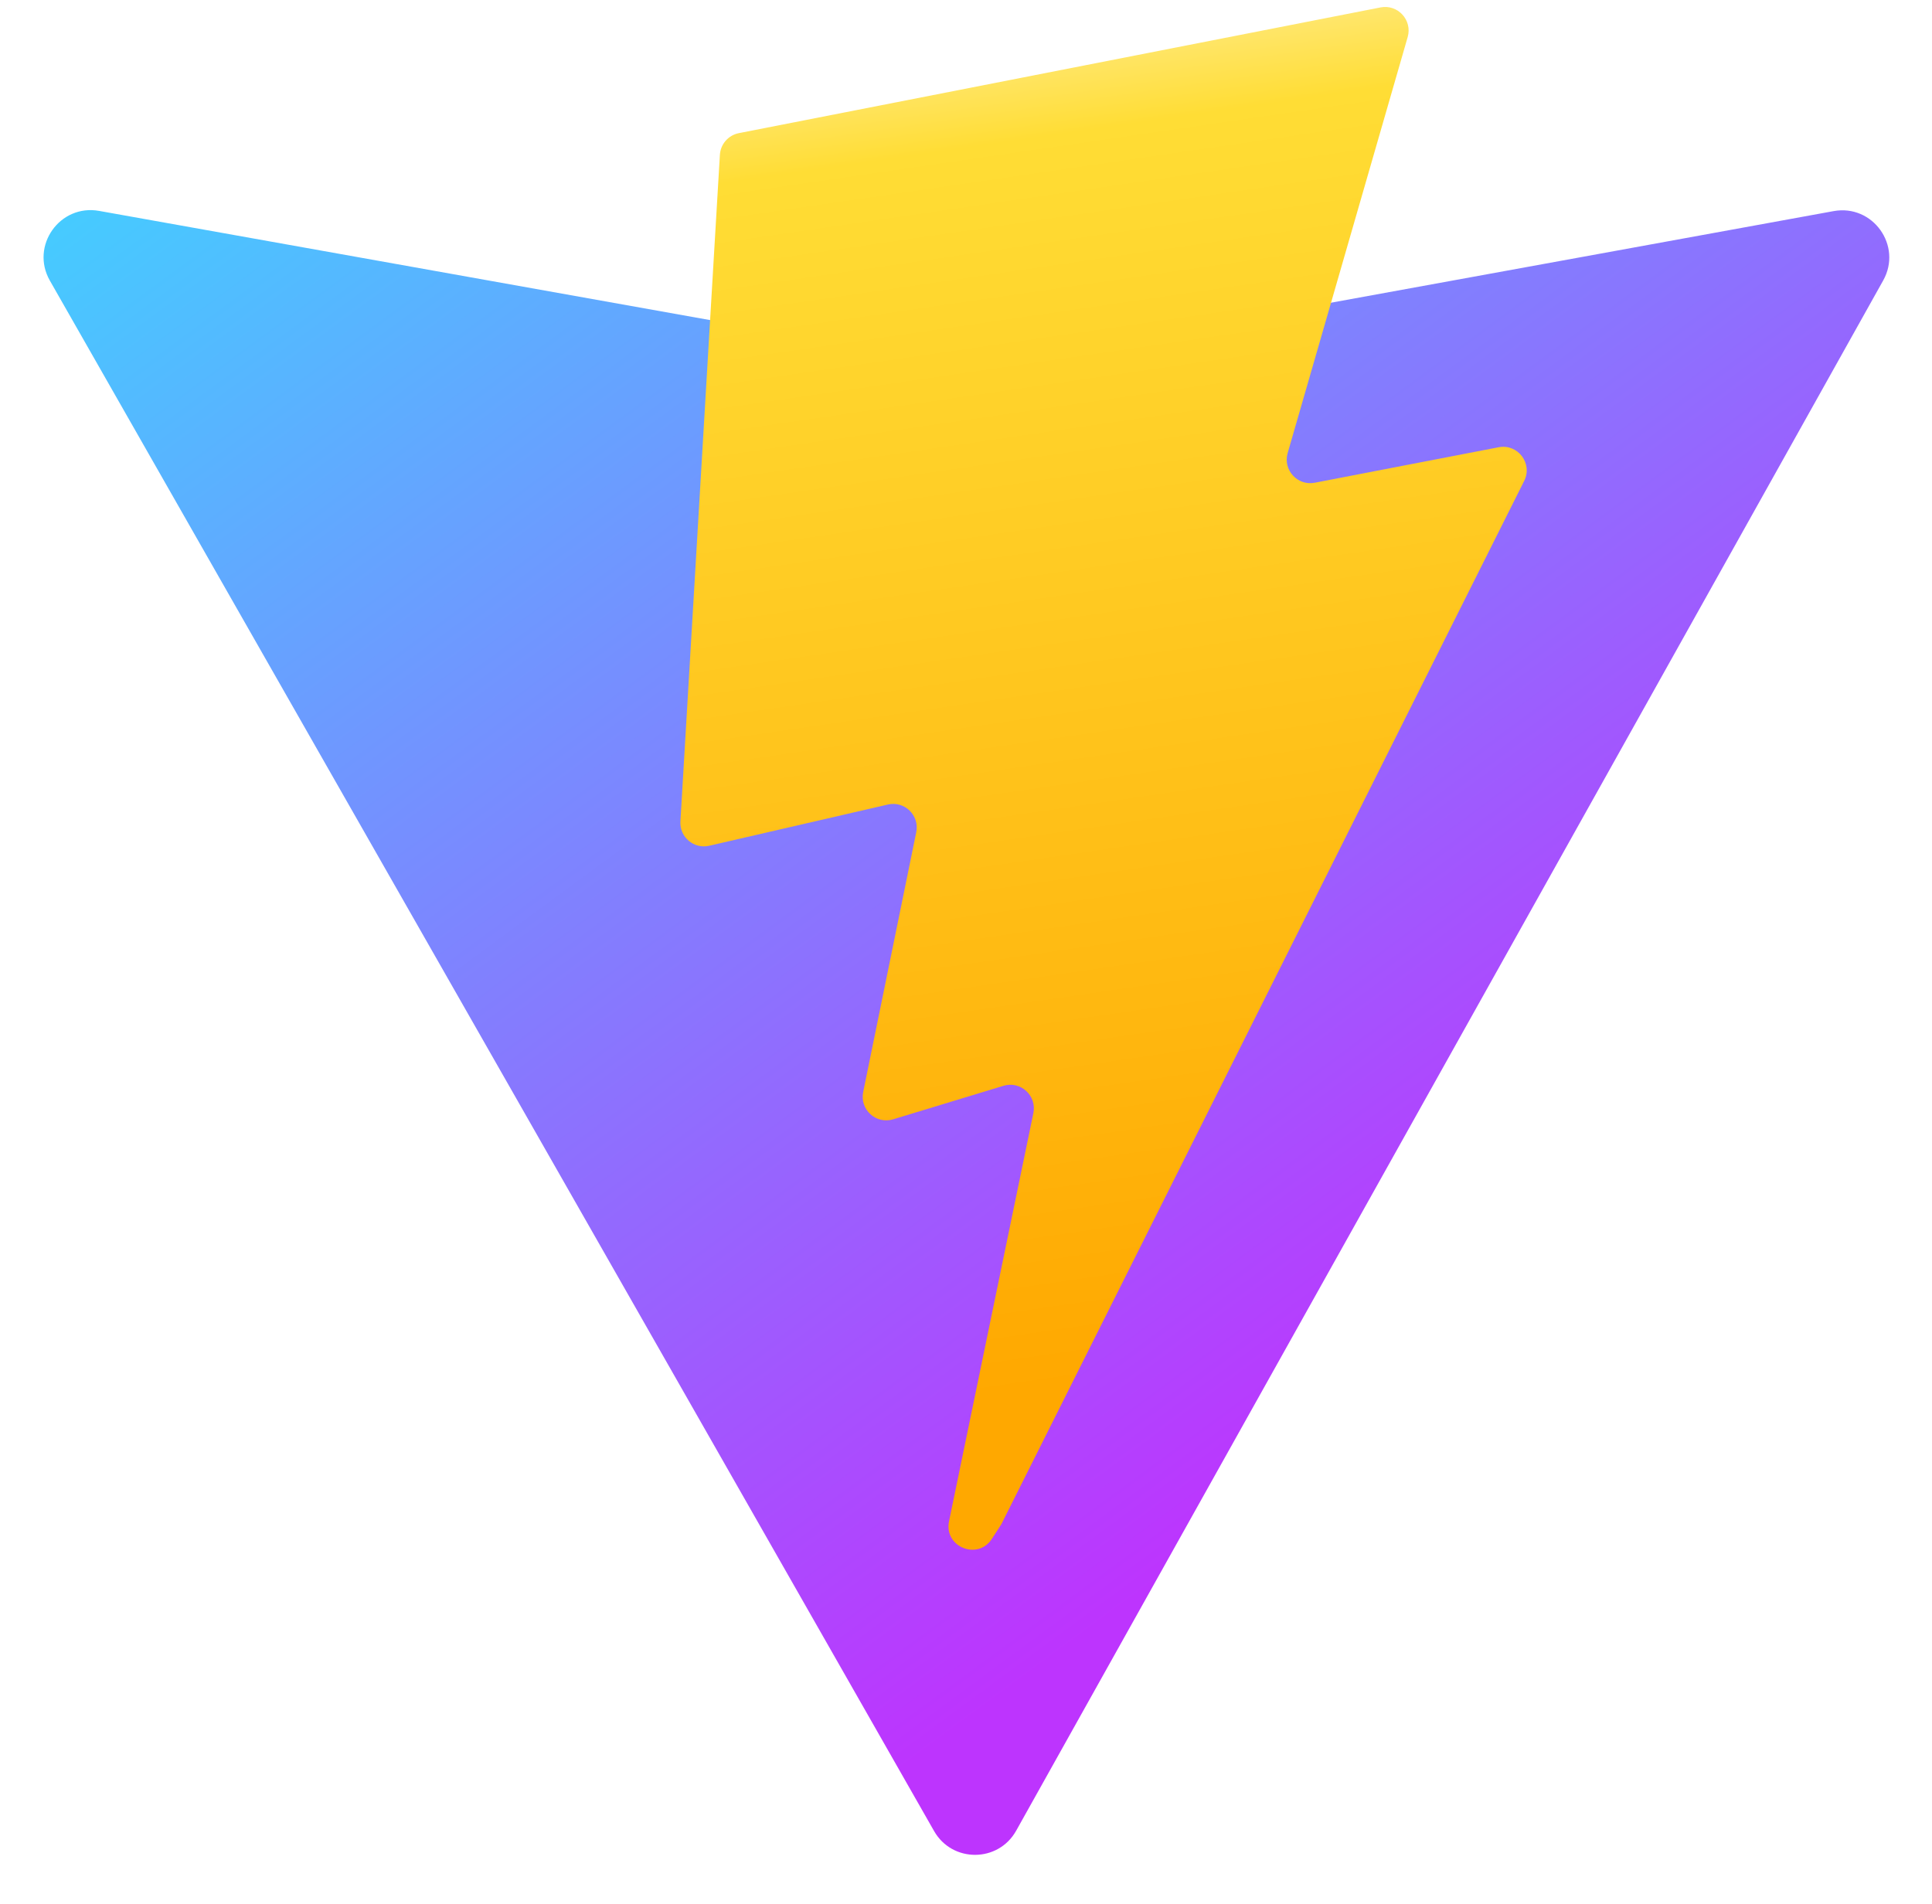
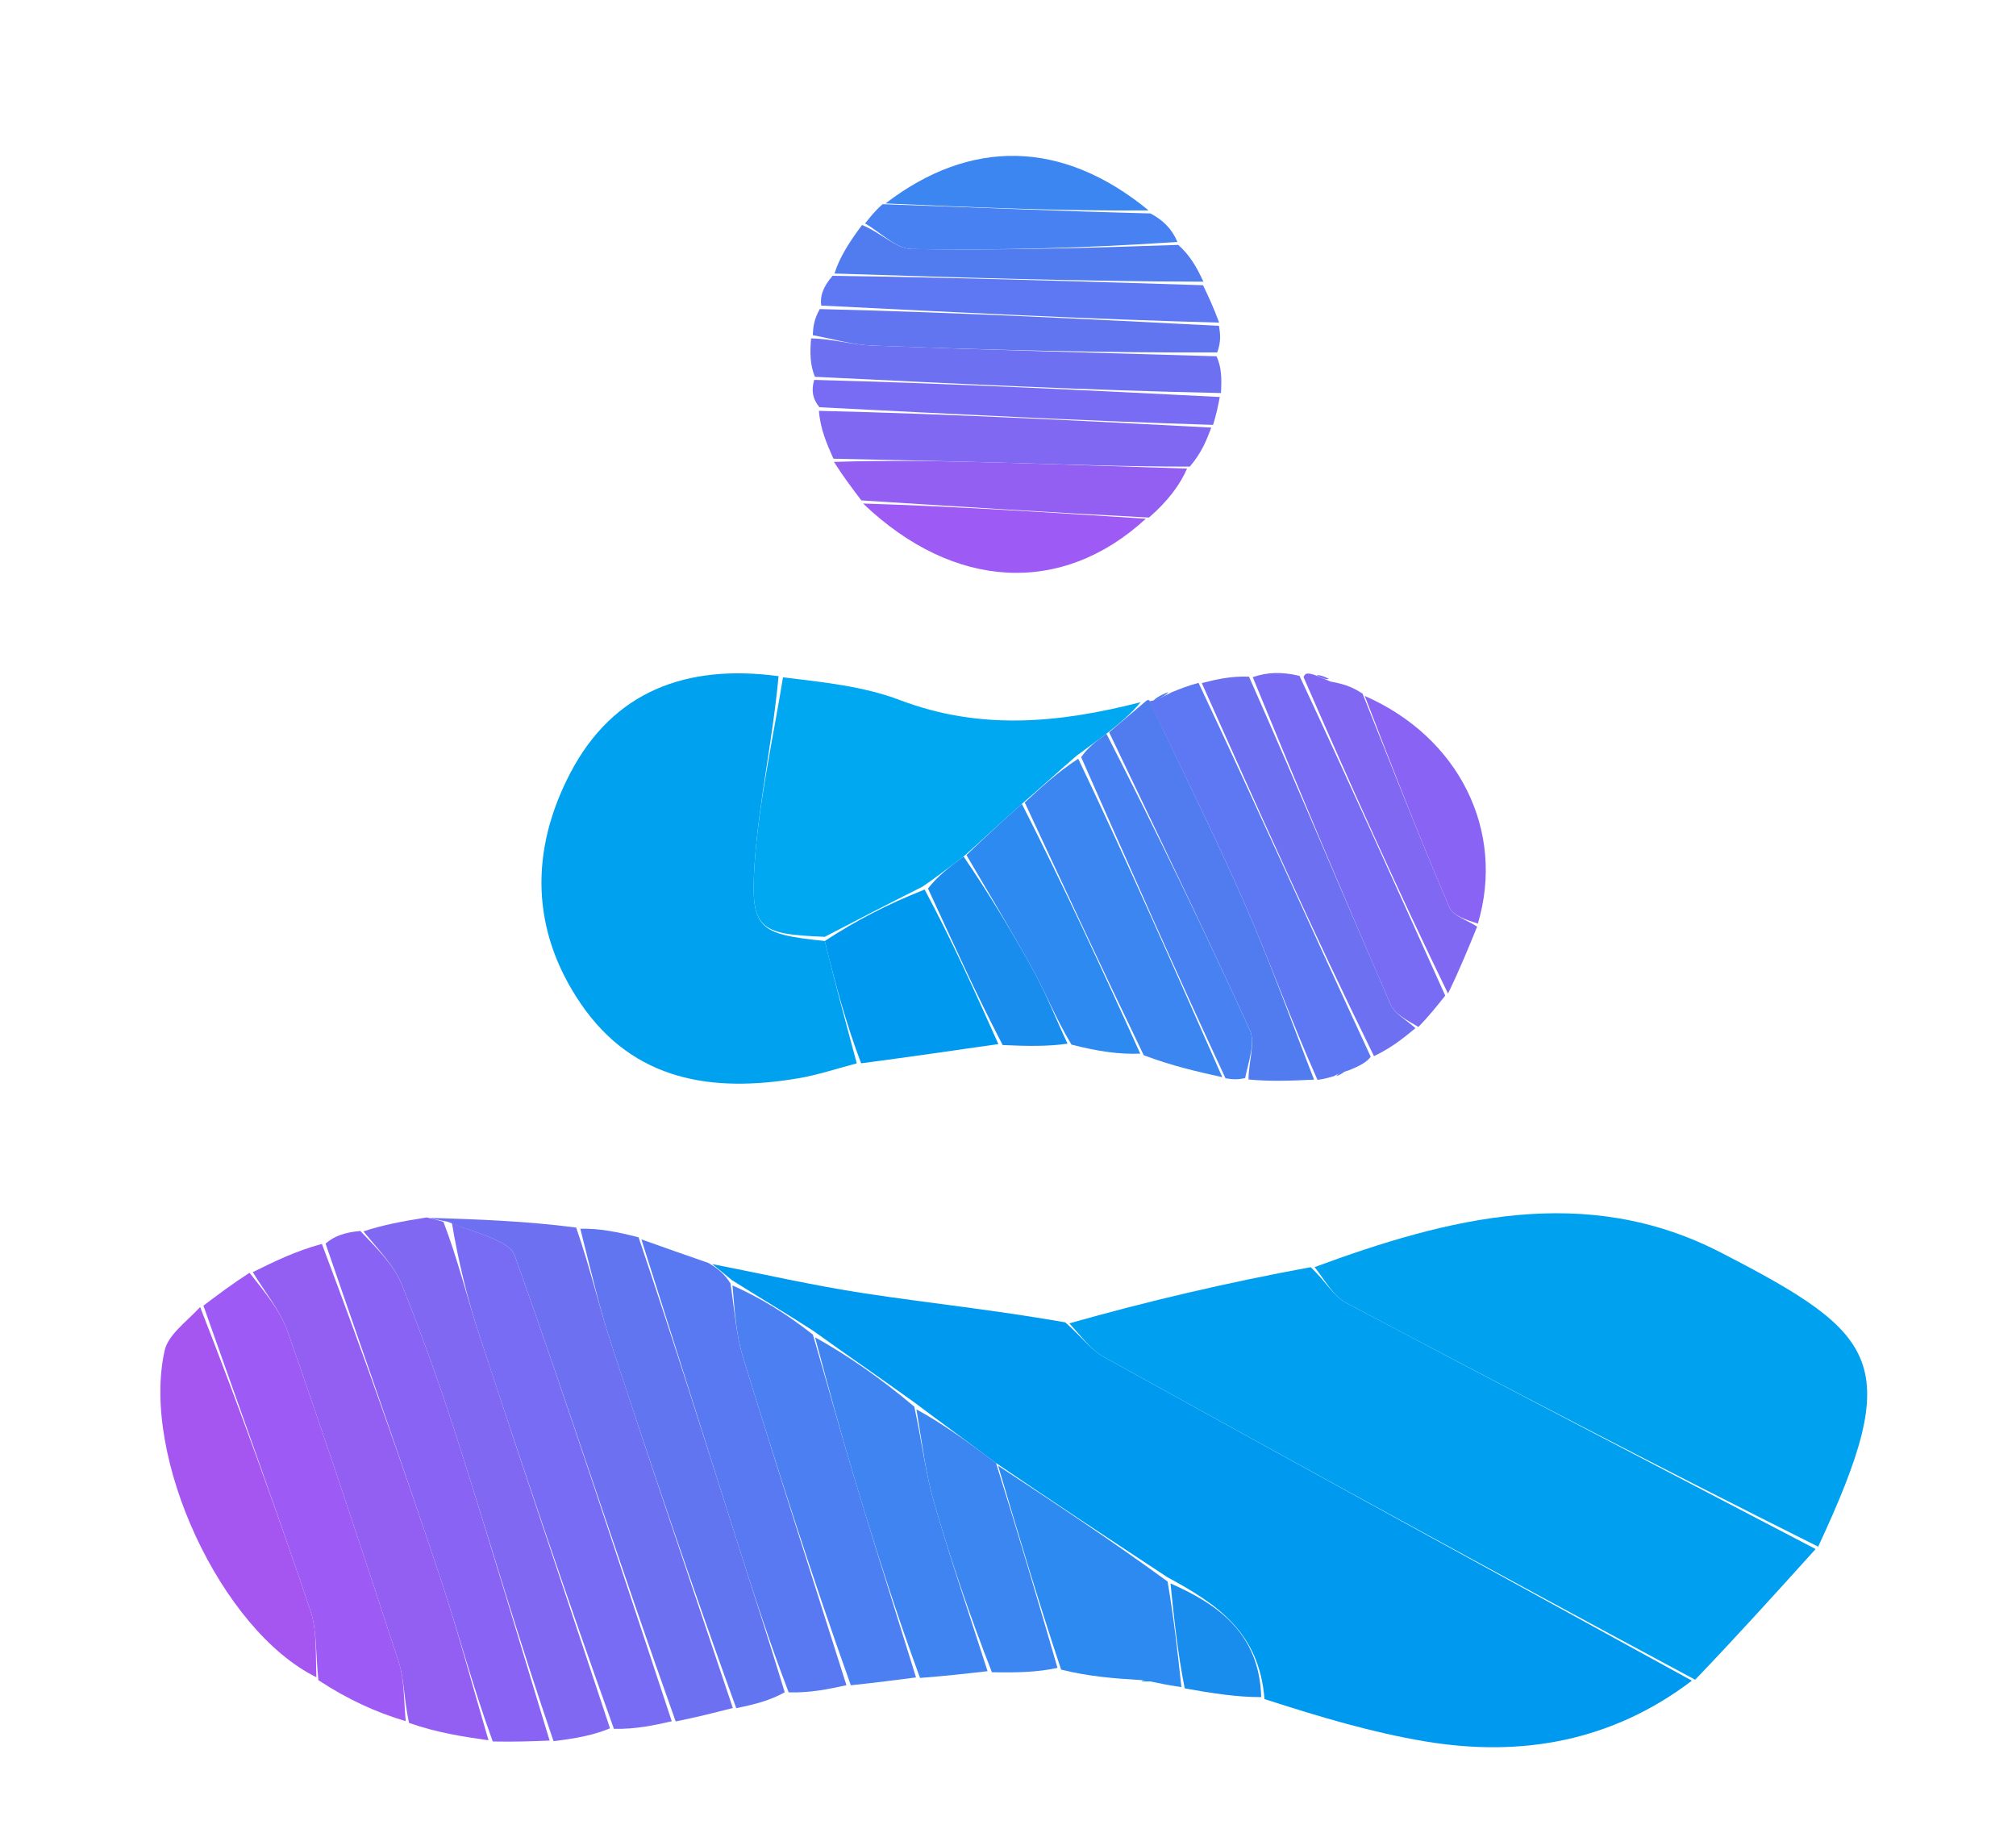
- <svg xmlns="http://www.w3.org/2000/svg" width="410" height="404" viewBox="0 0 410 404" fill="none">
-   <path d="M399.641 59.525L215.643 388.545C211.844 395.338 202.084 395.378 198.228 388.618L10.582 59.556C6.381 52.19 12.68 43.267 21.028 44.759L205.223 77.682C206.398 77.892 207.601 77.89 208.776 77.676L389.119 44.806C397.439 43.289 403.768 52.143 399.641 59.525Z" fill="url(#paint0_linear)" />
-   <path d="M292.965 1.574L156.801 28.255C154.563 28.694 152.906 30.59 152.771 32.866L144.395 174.33C144.198 177.662 147.258 180.248 150.51 179.498L188.42 170.749C191.967 169.931 195.172 173.055 194.443 176.622L183.18 231.775C182.422 235.487 185.907 238.661 189.532 237.56L212.947 230.446C216.577 229.344 220.065 232.527 219.297 236.242L201.398 322.875C200.278 328.294 207.486 331.249 210.492 326.603L212.5 323.5L323.454 102.072C325.312 98.365 322.108 94.137 318.036 94.923L279.014 102.454C275.347 103.161 272.227 99.746 273.262 96.158L298.731 7.867C299.767 4.273 296.636 0.855 292.965 1.574Z" fill="url(#paint1_linear)" />
-   <defs>
-     <linearGradient id="paint0_linear" x1="6" y1="33" x2="235" y2="344" gradientUnits="userSpaceOnUse">
-       <stop stop-color="#41D1FF" />
-       <stop offset="1" stop-color="#BD34FE" />
-     </linearGradient>
-     <linearGradient id="paint1_linear" x1="194.651" y1="8.818" x2="236.076" y2="292.989" gradientUnits="userSpaceOnUse">
-       <stop stop-color="#FFEA83" />
-       <stop offset="0.083" stop-color="#FFDD35" />
-       <stop offset="1" stop-color="#FFA800" />
-     </linearGradient>
-   </defs>
+ <svg xmlns="http://www.w3.org/2000/svg" version="1.1" id="Layer_1" x="0px" y="0px" width="100%" viewBox="0 0 198 180" enable-background="new 0 0 198 180" xml:space="preserve">
+   <path fill="#0099F0" opacity="1" stroke="none" d=" M69.939,124.146   C74.93,125.119 79.896,126.26 84.919,127.024   C91.278,127.991 97.684,128.651 104.621,129.87   C106.239,131.299 107.154,132.577 108.396,133.264   C127.629,143.908 146.903,154.476 166.169,165.061   C158.343,171.005 149.456,172.607 139.987,171.027   C134.798,170.16 129.716,168.652 124.191,166.867   C123.682,160.321 119.528,157.532 114.656,154.902   C108.924,151.128 103.476,147.537 97.824,143.688   C95.082,141.615 92.543,139.802 89.798,137.729   C86.407,135.289 83.222,133.109 79.829,130.672   C77.112,128.923 74.604,127.431 71.901,125.737   C71.116,125.073 70.528,124.609 69.939,124.146  z" />
+   <path fill="#009FF0" opacity="1" stroke="none" d=" M166.489,164.969   C146.903,154.476 127.629,143.908 108.396,133.264   C107.154,132.577 106.239,131.299 105.028,129.967   C112.67,127.806 120.456,125.973 128.733,124.451   C130.202,125.842 130.979,127.303 132.19,127.945   C147.53,136.076 162.932,144.09 178.319,152.134   C174.483,156.382 170.647,160.63 166.489,164.969  z" />
+   <path fill="#00A2EF" opacity="1" stroke="none" d=" M178.569,151.9   C162.932,144.09 147.53,136.076 132.19,127.945   C130.979,127.303 130.202,125.842 129.113,124.443   C142.221,119.612 155.683,116.146 168.983,122.999   C184.715,131.105 186.99,133.842 178.569,151.9  z" />
+   <path fill="#00A1EF" opacity="1" stroke="none" d=" M84.148,104.436   C82.223,104.935 80.323,105.577 78.371,105.906   C69.967,107.323 62.248,106.174 57.065,98.607   C52.117,91.384 52.032,83.516 56.027,75.893   C60.224,67.884 67.418,65.192 76.466,66.407   C75.866,72.856 74.52,78.804 74.114,84.816   C73.679,91.26 74.508,91.743 81.009,92.416   C82.059,96.695 83.104,100.566 84.148,104.436  z" />
+   <path fill="#00A8F2" opacity="1" stroke="none" d=" M81.004,92.006   C74.508,91.743 73.679,91.26 74.114,84.816   C74.52,78.804 75.866,72.856 76.902,66.521   C80.811,66.997 84.787,67.388 88.39,68.758   C96.303,71.767 104.043,71.011 112.023,68.966   C111.098,70.092 110.015,71.003 108.667,72.06   C107.613,72.822 106.824,73.44 105.747,74.209   C103.855,75.844 102.25,77.329 100.362,78.947   C98.357,80.712 96.636,82.342 94.638,84.117   C93.22,85.166 92.079,86.069 90.608,87.078   C87.187,88.791 84.095,90.398 81.004,92.006  z" />
+   <path fill="#935FF3" opacity="1" stroke="none" d=" M47.978,170.919   C45.476,170.555 42.974,170.19 40.172,169.21   C39.651,166.802 39.713,164.916 39.163,163.231   C35.628,152.395 32.03,141.577 28.27,130.817   C27.535,128.713 25.996,126.89 24.828,124.938   C26.932,123.9 29.036,122.863 31.614,122.166   C35.803,133.28 39.595,144.029 43.202,154.839   C44.971,160.14 46.397,165.555 47.978,170.919  z" />
+   <path fill="#776CF3" opacity="1" stroke="none" d=" M65.976,169.049   C64.239,169.44 62.502,169.832 60.297,169.792   C55.569,156.608 51.268,143.87 47.07,131.098   C45.885,127.492 44.999,123.787 44.384,120.112   C46.78,121.154 50.01,121.77 50.567,123.337   C55.96,138.483 60.904,153.788 65.976,169.049  z" />
+   <path fill="#6C70F1" opacity="1" stroke="none" d=" M66.364,169.065   C60.904,153.788 55.96,138.483 50.567,123.337   C50.01,121.77 46.78,121.154 43.959,119.983   C42.844,119.781 42.561,119.694 42.278,119.607   C46.903,119.757 51.527,119.907 56.588,120.559   C58.021,124.718 58.863,128.426 60.043,132.023   C63.954,143.952 67.987,155.842 71.973,167.746   C70.233,168.192 68.493,168.637 66.364,169.065  z" />
+   <path fill="#8964F4" opacity="1" stroke="none" d=" M48.397,171.034   C46.397,165.555 44.971,160.14 43.202,154.839   C39.595,144.029 35.803,133.28 31.975,122.138   C32.816,121.409 33.768,121.048 35.388,120.894   C37.228,122.809 38.758,124.373 39.504,126.25   C41.574,131.464 43.462,136.761 45.159,142.109   C48.201,151.689 51.05,161.329 53.979,170.944   C52.258,171.012 50.537,171.08 48.397,171.034  z" />
+   <path fill="#9E5AF4" opacity="1" stroke="none" d=" M24.505,124.999   C25.996,126.89 27.535,128.713 28.27,130.817   C32.03,141.577 35.628,152.395 39.163,163.231   C39.713,164.916 39.651,166.802 39.845,169.036   C36.99,168.195 34.162,166.914 31.269,165.012   C30.985,162.308 31.138,160.099 30.483,158.162   C27.095,148.147 23.501,138.201 19.978,128.231   C21.379,127.174 22.78,126.117 24.505,124.999  z" />
+   <path fill="#8068F2" opacity="1" stroke="none" d=" M54.365,171   C51.05,161.329 48.201,151.689 45.159,142.109   C43.462,136.761 41.574,131.464 39.504,126.25   C38.758,124.373 37.228,122.809 35.696,120.937   C37.396,120.359 39.455,119.946 41.896,119.569   C42.561,119.694 42.844,119.781 43.552,119.998   C44.999,123.787 45.885,127.492 47.07,131.098   C51.268,143.87 55.569,156.608 59.911,169.741   C58.245,170.434 56.498,170.745 54.365,171  z" />
+   <path fill="#5879F2" opacity="1" stroke="none" d=" M69.585,124.04   C70.528,124.609 71.116,125.073 71.742,126.04   C72.16,128.783 72.299,131.097 72.961,133.249   C76.276,144.025 79.728,154.759 83.132,165.508   C81.388,165.885 79.644,166.263 77.46,166.211   C75.549,161.209 74.064,156.64 72.61,152.062   C69.397,141.952 66.198,131.837 62.994,121.723   C65.073,122.461 67.152,123.198 69.585,124.04  z" />
+   <path fill="#4C7FF2" opacity="1" stroke="none" d=" M83.563,165.512   C79.728,154.759 76.276,144.025 72.961,133.249   C72.299,131.097 72.16,128.783 71.938,126.241   C74.604,127.431 77.112,128.923 79.839,131.077   C81.369,136.317 82.628,140.91 84.004,145.468   C85.947,151.907 87.975,158.319 89.967,164.743   C87.976,165.001 85.985,165.259 83.563,165.512  z" />
+   <path fill="#6275F1" opacity="1" stroke="none" d=" M62.72,121.52   C66.198,131.837 69.397,141.952 72.61,152.062   C74.064,156.64 75.549,161.209 77.072,166.201   C75.631,167.005 74.138,167.389 72.309,167.76   C67.987,155.842 63.954,143.952 60.043,132.023   C58.863,128.426 58.021,124.718 56.995,120.674   C58.792,120.631 60.619,120.974 62.72,121.52  z" />
+   <path fill="#A555F0" opacity="1" stroke="none" d=" M19.658,128.368   C23.501,138.201 27.095,148.147 30.483,158.162   C31.138,160.099 30.985,162.308 31.074,164.725   C21.696,160.106 13.81,143.082 16.174,132.628   C16.521,131.094 18.249,129.871 19.658,128.368  z" />
+   <path fill="#3F84F1" opacity="1" stroke="none" d=" M90.361,164.792   C87.975,158.319 85.947,151.907 84.004,145.468   C82.628,140.91 81.369,136.317 80.048,131.334   C83.222,133.109 86.407,135.289 89.799,138.152   C90.568,141.75 90.914,144.725 91.737,147.563   C93.348,153.126 95.225,158.612 96.992,164.129   C94.913,164.367 92.834,164.604 90.361,164.792  z" />
+   <path fill="#2C8AF1" opacity="1" stroke="none" d=" M98.027,143.947   C103.476,147.537 108.924,151.128 114.675,155.325   C115.329,159.186 115.68,162.44 116.03,165.695   C115.386,165.601 114.741,165.507 113.418,165.224   C112.477,165.022 112.214,165.009 111.952,164.996   C109.516,164.84 107.081,164.684 104.218,163.976   C101.869,156.932 99.948,150.44 98.027,143.947  z" />
+   <path fill="#3B86F1" opacity="1" stroke="none" d=" M100.646,78.813   C102.25,77.329 103.855,75.844 105.899,74.517   C110.907,85.047 115.476,95.419 120.045,105.792   C117.607,105.248 115.169,104.705 112.332,103.636   C108.17,95.01 104.408,86.912 100.646,78.813  z" />
+   <path fill="#0099F0" opacity="1" stroke="none" d=" M81.009,92.416   C84.095,90.398 87.187,88.791 90.813,87.365   C93.582,92.544 95.818,97.542 98.054,102.54   C93.704,103.168 89.354,103.796 84.576,104.43   C83.104,100.566 82.059,96.695 81.009,92.416  z" />
+   <path fill="#6C70F1" opacity="1" stroke="none" d=" M139.016,100.979   C137.862,101.93 136.708,102.881 134.945,103.725   C128.902,91.44 123.468,79.263 118.033,67.085   C119.452,66.733 120.87,66.381 122.669,66.457   C127.533,77.469 131.984,88.067 136.556,98.613   C136.974,99.576 138.178,100.198 139.016,100.979  z" />
+   <path fill="#517CF0" opacity="1" stroke="none" d=" M108.932,71.915   C110.015,71.003 111.098,70.092 112.477,68.915   C112.774,68.65 112.892,68.695 113.037,69.083   C116.239,75.939 119.448,82.34 122.309,88.893   C124.765,94.517 126.825,100.313 129.059,106.033   C126.936,106.133 124.813,106.232 122.619,106.016   C122.644,104.171 123.31,102.384 122.749,101.155   C118.274,91.349 113.567,81.648 108.932,71.915  z" />
+   <path fill="#5E77F2" opacity="1" stroke="none" d=" M129.396,106.054   C126.825,100.313 124.765,94.517 122.309,88.893   C119.448,82.34 116.239,75.939 113.025,69.145   C112.868,68.82 112.965,68.828 113.244,68.816   C114.034,68.534 114.546,68.265 115.057,67.996   C115.836,67.679 116.614,67.361 117.713,67.065   C123.468,79.263 128.902,91.44 134.623,103.782   C134.243,104.313 133.575,104.681 132.39,105.146   C131.577,105.37 131.292,105.518 131.019,105.687   C130.59,105.817 130.162,105.946 129.396,106.054  z" />
+   <path fill="#2C8AF1" opacity="1" stroke="none" d=" M100.362,78.947   C104.408,86.912 108.17,95.01 111.987,103.48   C109.957,103.56 107.873,103.271 105.234,102.591   C103.646,99.938 102.743,97.605 101.551,95.43   C99.431,91.561 97.137,87.786 94.916,83.972   C96.636,82.342 98.357,80.712 100.362,78.947  z" />
+   <path fill="#776CF3" opacity="1" stroke="none" d=" M139.309,100.856   C138.178,100.198 136.974,99.576 136.556,98.613   C131.984,88.067 127.533,77.469 123.036,66.503   C124.416,66.034 125.811,65.947 127.626,66.376   C132.678,77.188 137.31,87.484 141.942,97.781   C141.162,98.765 140.382,99.749 139.309,100.856  z" />
+   <path fill="#8068F2" opacity="1" stroke="none" d=" M81.853,45.05   C81.21,43.6 80.567,42.151 80.43,40.349   C93.612,40.662 106.288,41.328 118.964,41.994   C118.506,43.209 118.049,44.424 116.854,45.828   C110.31,45.826 104.505,45.613 98.699,45.449   C93.085,45.29 87.469,45.181 81.853,45.05  z" />
+   <path fill="#3B86F1" opacity="1" stroke="none" d=" M97.824,143.688   C99.948,150.44 101.869,156.932 103.861,163.802   C101.903,164.232 99.873,164.284 97.418,164.232   C95.225,158.612 93.348,153.126 91.737,147.563   C90.914,144.725 90.568,141.75 90.005,138.413   C92.543,139.802 95.082,141.615 97.824,143.688  z" />
+   <path fill="#8068F2" opacity="1" stroke="none" d=" M142.213,97.579   C137.31,87.484 132.678,77.188 128.031,66.504   C128.187,66.094 128.359,66.073 129.049,66.264   C129.939,66.63 130.31,66.783 130.681,66.936   C131.654,67.127 132.627,67.318 133.824,68.125   C136.791,75.542 139.469,82.369 142.35,89.11   C142.719,89.972 144.142,90.384 145.077,91.004   C144.212,93.129 143.348,95.253 142.213,97.579  z" />
+   <path fill="#935FF3" opacity="1" stroke="none" d=" M81.906,45.364   C87.469,45.181 93.085,45.29 98.699,45.449   C104.505,45.613 110.31,45.826 116.587,46.021   C115.897,47.603 114.734,49.183 112.847,50.831   C102.948,50.316 93.773,49.731 84.599,49.146   C83.719,47.99 82.84,46.834 81.906,45.364  z" />
+   <path fill="#776CF3" opacity="1" stroke="none" d=" M119.143,41.729   C106.288,41.328 93.612,40.662 80.478,39.996   C79.836,39.201 79.653,38.406 79.966,37.309   C93.576,37.666 106.689,38.328 119.802,38.989   C119.642,39.814 119.482,40.639 119.143,41.729  z" />
+   <path fill="#4781F2" opacity="1" stroke="none" d=" M108.667,72.06   C113.567,81.648 118.274,91.349 122.749,101.155   C123.31,102.384 122.644,104.171 122.289,105.877   C121.583,106.04 121.133,106.026 120.364,105.902   C115.476,95.419 110.907,85.047 106.187,74.366   C106.824,73.44 107.613,72.822 108.667,72.06  z" />
+   <path fill="#9E5AF4" opacity="1" stroke="none" d=" M84.765,49.451   C93.773,49.731 102.948,50.316 112.536,50.946   C104.351,58.485 93.724,58.016 84.765,49.451  z" />
+   <path fill="#6275F1" opacity="1" stroke="none" d=" M119.722,32   C119.839,32.746 119.957,33.492 119.549,34.615   C107.907,34.655 96.788,34.359 85.673,33.94   C83.714,33.866 81.774,33.274 79.826,32.921   C79.867,32.178 79.909,31.435 80.511,30.355   C93.955,30.679 106.838,31.339 119.722,32  z" />
+   <path fill="#8964F4" opacity="1" stroke="none" d=" M145.148,90.706   C144.142,90.384 142.719,89.972 142.35,89.11   C139.469,82.369 136.791,75.542 134.038,68.348   C143.284,72.391 147.868,81.587 145.148,90.706  z" />
+   <path fill="#6C70F1" opacity="1" stroke="none" d=" M79.662,33.235   C81.774,33.274 83.714,33.866 85.673,33.94   C96.788,34.359 107.907,34.655 119.482,34.991   C119.97,36.065 120.001,37.139 119.916,38.601   C106.689,38.328 93.576,37.666 80.034,37.007   C79.569,35.856 79.534,34.702 79.662,33.235  z" />
+   <path fill="#5E77F2" opacity="1" stroke="none" d=" M119.736,31.685   C106.838,31.339 93.955,30.679 80.655,30.009   C80.53,29.093 80.82,28.188 81.772,27.087   C94.341,27.265 106.249,27.638 118.156,28.011   C118.687,29.131 119.218,30.251 119.736,31.685  z" />
+   <path fill="#3B86F1" opacity="1" stroke="none" d=" M86.972,19.98   C95.293,13.599 104.311,13.68 112.81,20.665   C104.062,20.737 95.517,20.359 86.972,19.98  z" />
+   <path fill="#4781F2" opacity="1" stroke="none" d=" M86.686,20.051   C95.517,20.359 104.062,20.737 112.994,20.962   C114.232,21.63 115.084,22.452 115.642,23.762   C106.746,24.361 98.141,24.602 89.543,24.46   C88.003,24.435 86.49,22.825 84.965,21.946   C85.443,21.338 85.921,20.73 86.686,20.051  z" />
+   <path fill="#198DED" opacity="1" stroke="none" d=" M94.638,84.117   C97.137,87.786 99.431,91.561 101.551,95.43   C102.743,97.605 103.646,99.938 104.849,102.499   C102.978,102.774 100.937,102.752 98.476,102.635   C95.818,97.542 93.582,92.544 91.142,87.259   C92.079,86.069 93.22,85.166 94.638,84.117  z" />
+   <path fill="#517CF0" opacity="1" stroke="none" d=" M84.665,22.099   C86.49,22.825 88.003,24.435 89.543,24.46   C98.141,24.602 106.746,24.361 115.72,24.052   C116.801,25.009 117.511,26.163 118.189,27.665   C106.249,27.638 94.341,27.265 81.957,26.864   C82.442,25.309 83.403,23.781 84.665,22.099  z" />
+   <path fill="#198DED" opacity="1" stroke="none" d=" M116.358,165.819   C115.68,162.44 115.329,159.186 114.959,155.509   C119.528,157.532 123.682,160.321 123.871,166.676   C121.525,166.682 119.106,166.313 116.358,165.819  z" />
+   <path fill="#517CF0" opacity="1" stroke="none" d=" M114.742,67.974   C114.546,68.265 114.034,68.534 113.239,68.864   C113.446,68.601 113.936,68.277 114.742,67.974  z" />
+   <path fill="#776CF3" opacity="1" stroke="none" d=" M130.492,66.666   C130.31,66.783 129.939,66.63 129.298,66.342   C129.453,66.271 129.878,66.334 130.492,66.666  z" />
+   <path fill="#517CF0" opacity="1" stroke="none" d=" M131.273,105.684   C131.292,105.518 131.577,105.37 132.097,105.157   C132.058,105.274 131.793,105.477 131.273,105.684  z" />
+   <path fill="#198DED" opacity="1" stroke="none" d=" M112.128,165.113   C112.214,165.009 112.477,165.022 113.136,165.053   C113.124,165.124 112.714,165.176 112.128,165.113  z" />
</svg>
